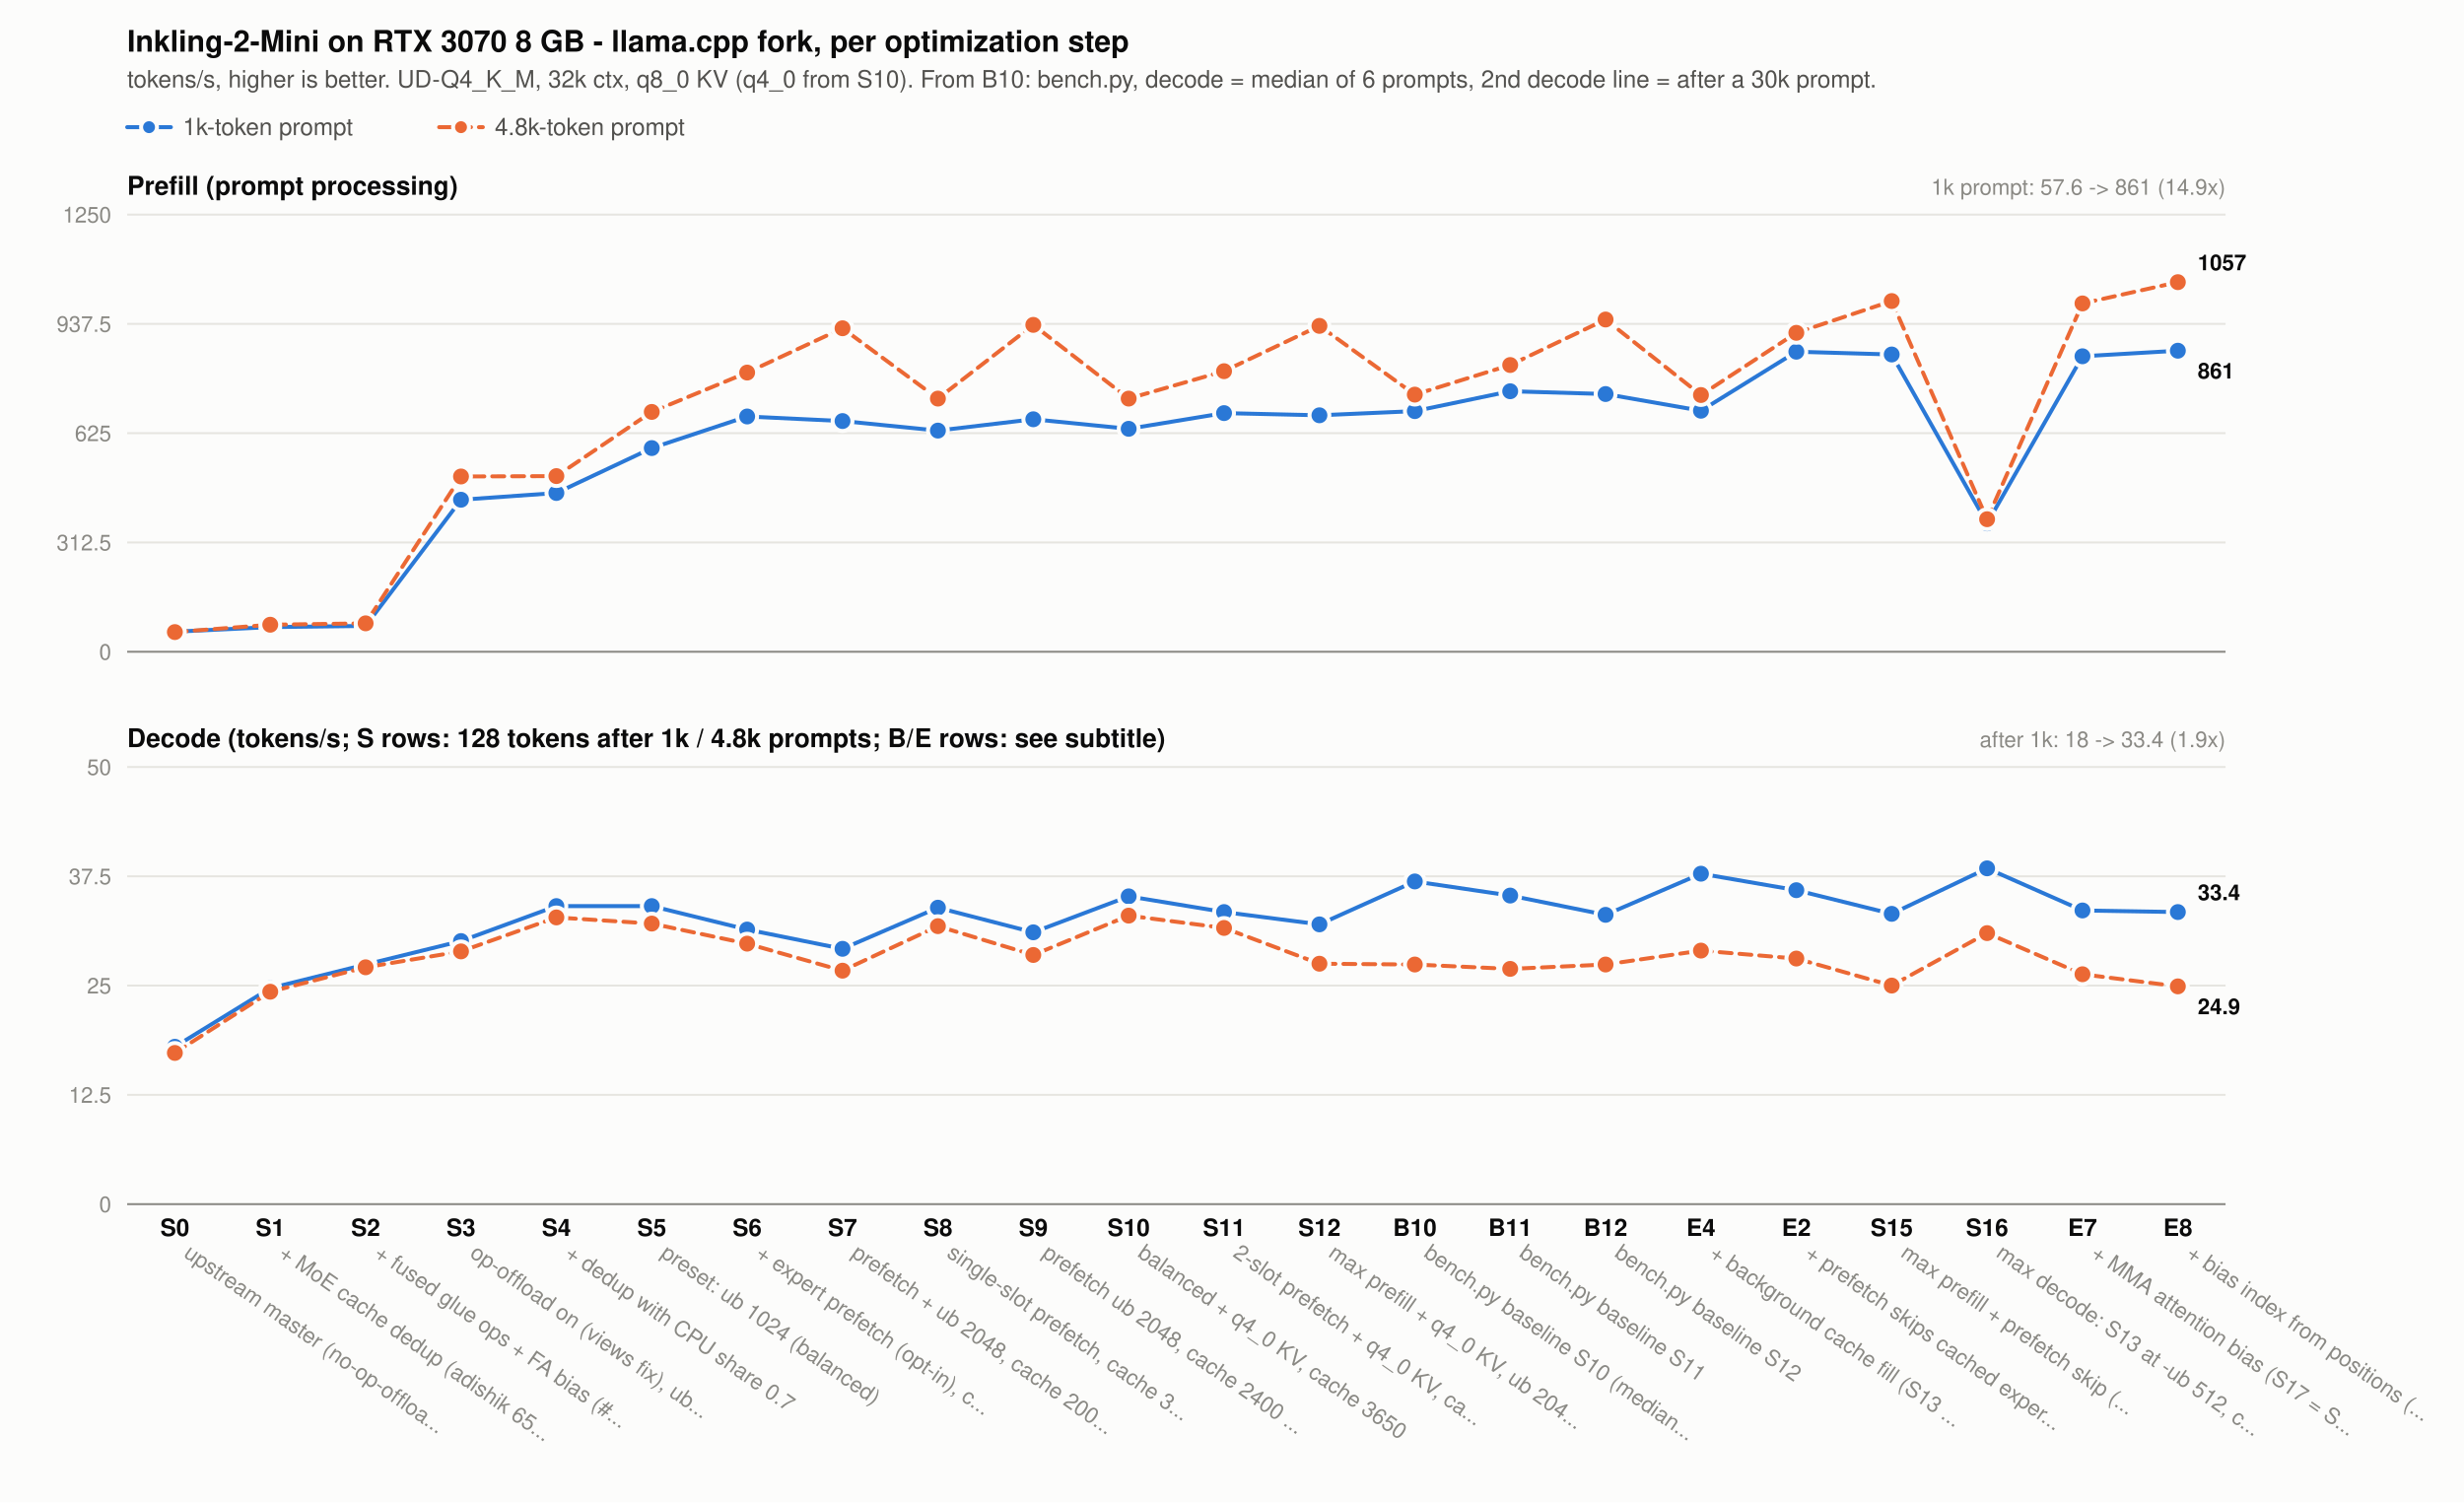
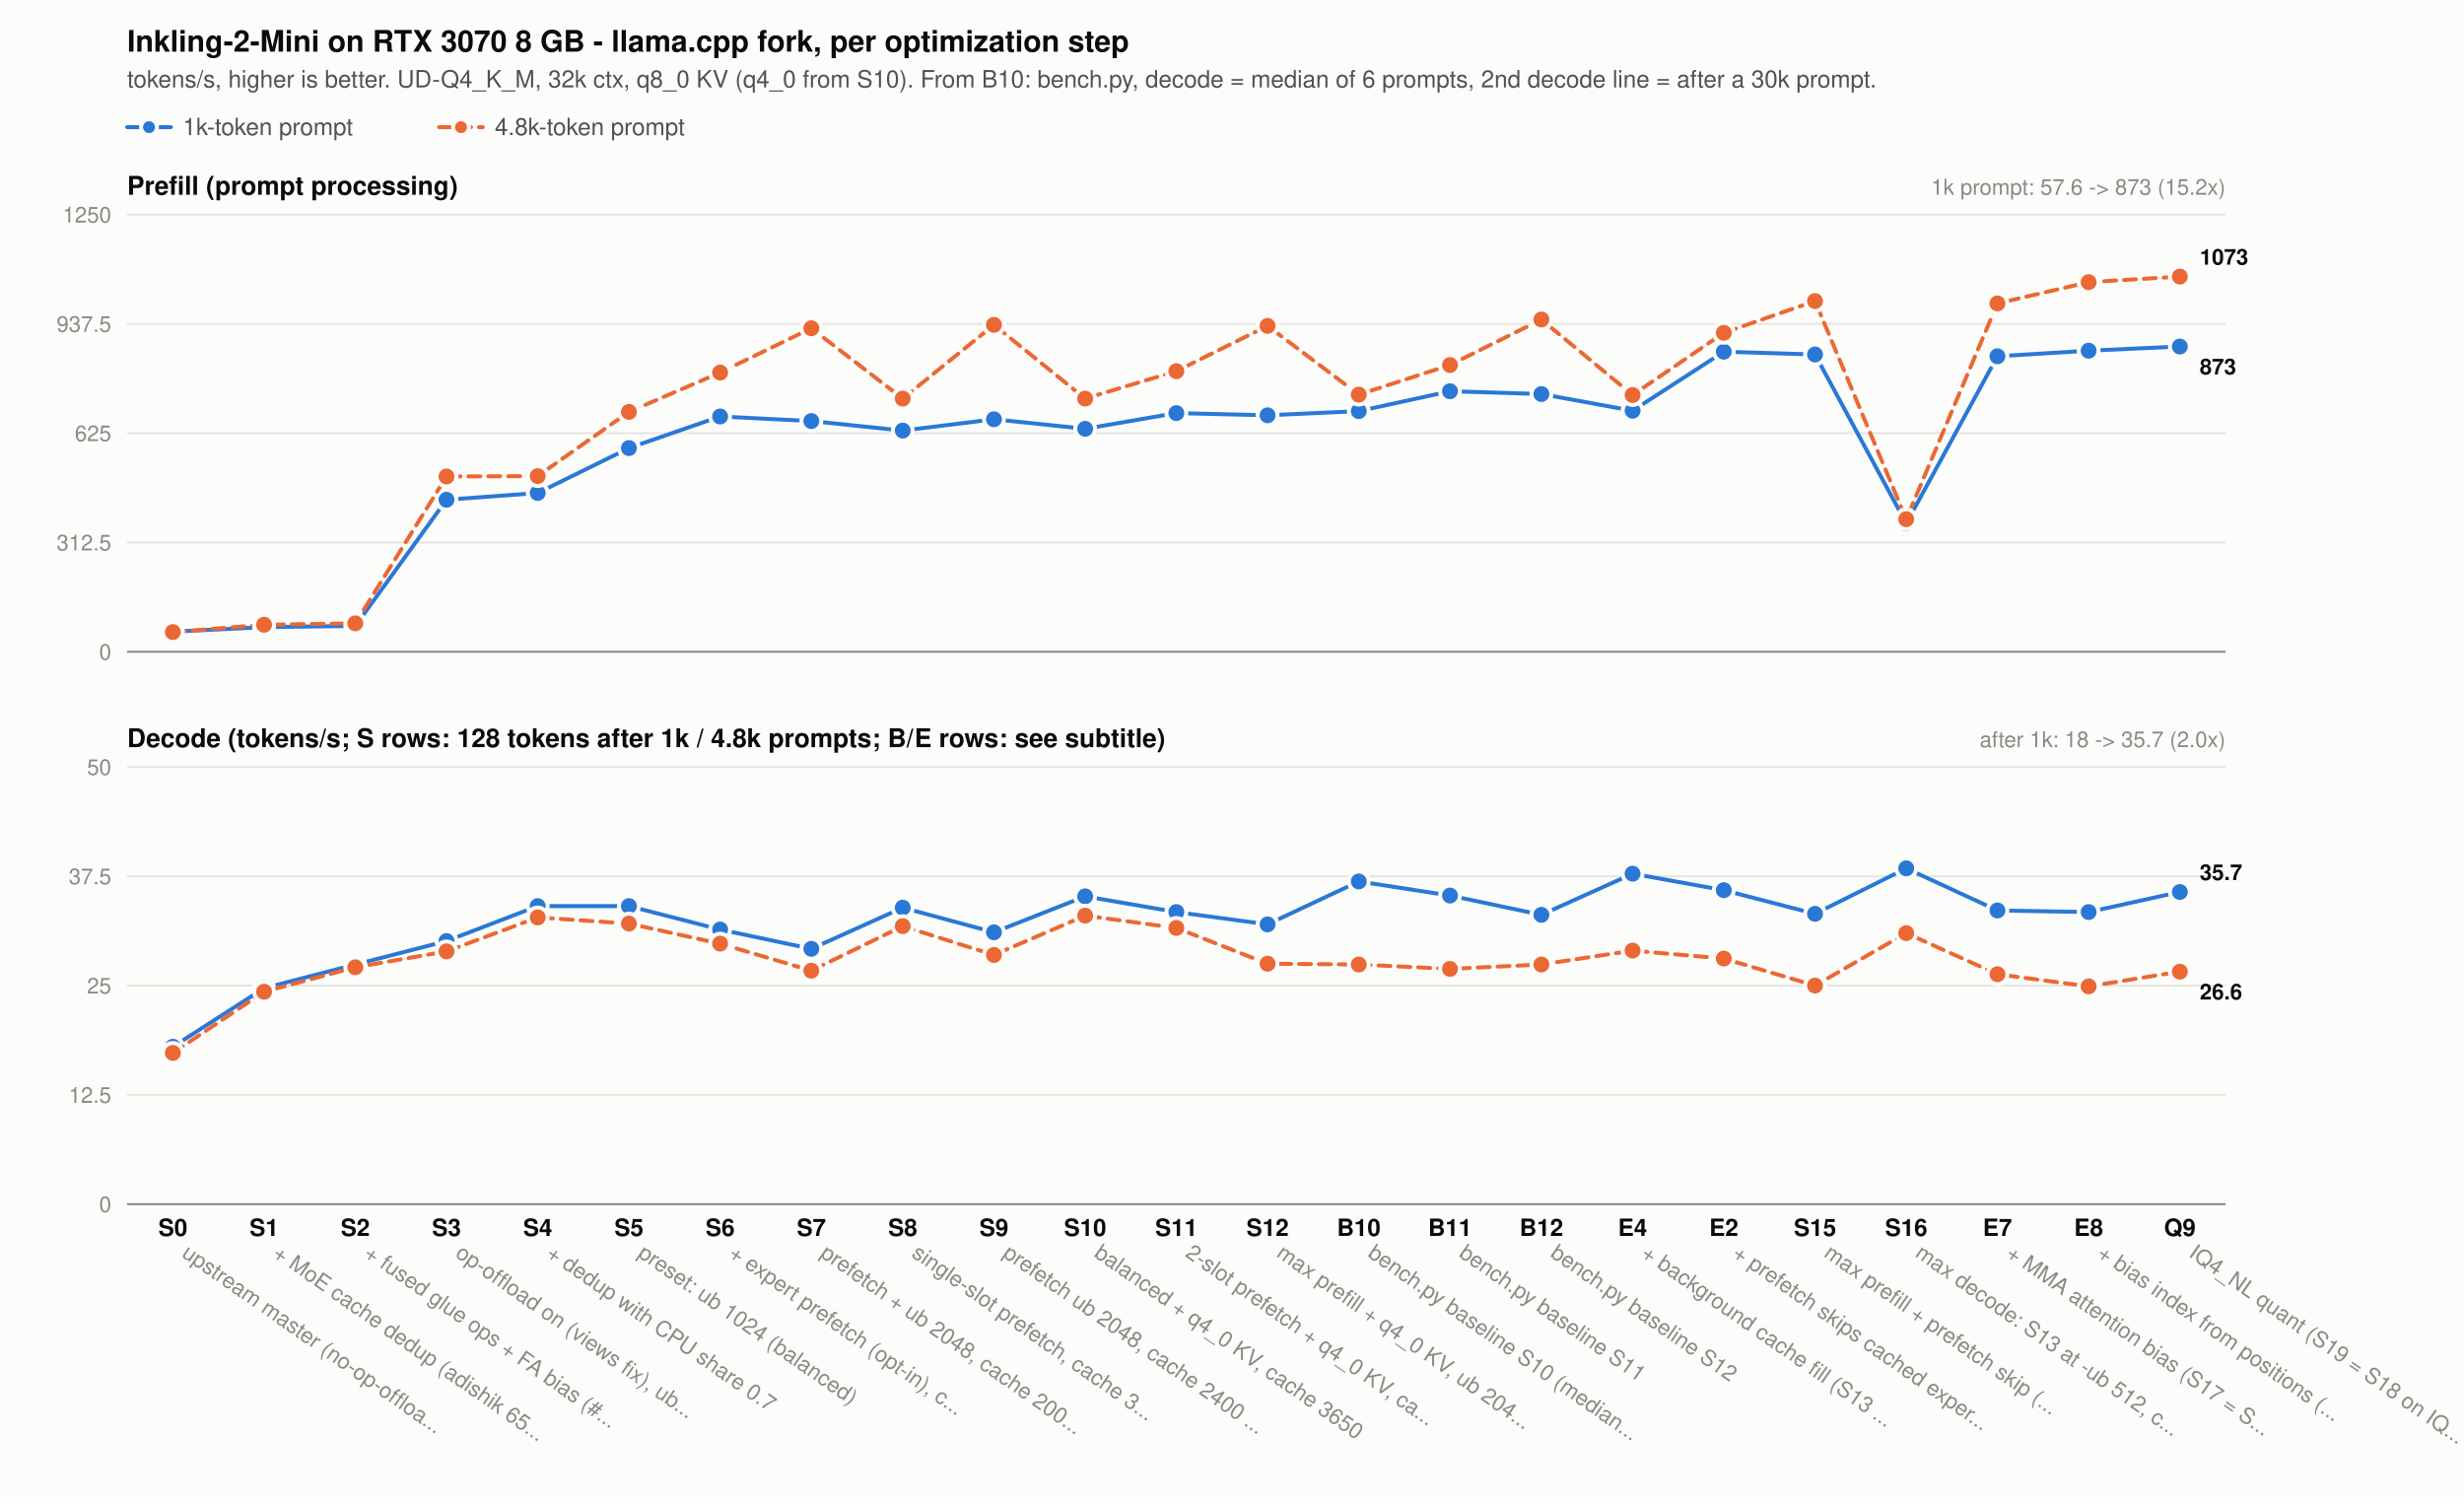
<svg xmlns="http://www.w3.org/2000/svg" viewBox="0 0 1240 756" width="1240" height="756" role="img" aria-label="Inkling-2-Mini prefill and decode speed per optimization step">
  <style>
.bg { fill: #fcfcfb; }
text { font-family: -apple-system, 'Segoe UI', Helvetica, Arial, sans-serif; fill: #52514e; font-size: 12px; }
.title { fill: #0b0b0b; font-size: 15px; font-weight: 600; }
.ptitle { fill: #0b0b0b; font-size: 13px; font-weight: 600; }
.tick { fill: #8a8984; font-size: 11px; }
.grid { stroke: #e6e5e0; stroke-width: 1; }
.base { stroke: #8a8984; stroke-width: 1; }
.l1 { stroke: #2a78d6; fill: none; stroke-width: 2; stroke-linejoin: round; stroke-linecap: round; }
.l2 { stroke: #eb6834; fill: none; stroke-width: 2; stroke-linejoin: round; stroke-linecap: round; stroke-dasharray: 6 4; }
.m1 { fill: #2a78d6; stroke: #fcfcfb; stroke-width: 2; }
.m2 { fill: #eb6834; stroke: #fcfcfb; stroke-width: 2; }
.val { fill: #0b0b0b; font-size: 11px; font-weight: 600; }
@media (prefers-color-scheme: dark) {
  .bg { fill: #1a1a19; }
  text { fill: #c3c2b7; }
  .title, .ptitle, .val { fill: #f0efec; }
  .tick { fill: #8f8e88; }
  .grid { stroke: #33332f; }
  .base { stroke: #8f8e88; }
  .l1 { stroke: #3987e5; } .l2 { stroke: #d95926; }
  .m1 { fill: #3987e5; stroke: #1a1a19; } .m2 { fill: #d95926; stroke: #1a1a19; }
}
</style>
  <rect class="bg" width="1240" height="756" />
  <text class="title" x="64" y="26">Inkling-2-Mini on RTX 3070 8 GB - llama.cpp fork, per optimization step</text>
  <text x="64" y="44">tokens/s, higher is better. UD-Q4_K_M, 32k ctx, q8_0 KV (q4_0 from S10). From B10: bench.py, decode = median of 6 prompts, 2nd decode line = after a 30k prompt.</text>
  <text class="ptitle" x="64" y="98">Prefill (prompt processing)</text>
  <line class="base" x1="64" x2="1120" y1="328.0" y2="328.0" />
  <text class="tick" x="56" y="332.0" text-anchor="end">0</text>
  <line class="grid" x1="64" x2="1120" y1="273.0" y2="273.0" />
  <text class="tick" x="56" y="277.0" text-anchor="end">312.5</text>
  <line class="grid" x1="64" x2="1120" y1="218.0" y2="218.0" />
  <text class="tick" x="56" y="222.0" text-anchor="end">625</text>
  <line class="grid" x1="64" x2="1120" y1="163.0" y2="163.0" />
  <text class="tick" x="56" y="167.0" text-anchor="end">937.5</text>
  <line class="grid" x1="64" x2="1120" y1="108.0" y2="108.0" />
  <text class="tick" x="56" y="112.0" text-anchor="end">1250</text>
-   <polyline class="l1" points="88.0,317.9 136.0,315.6 184.0,315.0 232.0,251.5 280.0,248.1 328.0,225.5 376.0,209.6 424.0,211.9 472.0,216.7 520.0,211.0 568.0,215.8 616.0,207.9 664.0,209.0 712.0,206.9 760.0,196.9 808.0,198.3 856.0,206.7 904.0,177.0 952.0,178.4 1000.0,263.4 1048.0,179.3 1096.0,176.5" />
-   <circle class="m1" cx="88.0" cy="317.9" r="5" />
-   <circle class="m1" cx="136.0" cy="315.6" r="5" />
-   <circle class="m1" cx="184.0" cy="315.0" r="5" />
-   <circle class="m1" cx="232.0" cy="251.5" r="5" />
-   <circle class="m1" cx="280.0" cy="248.1" r="5" />
-   <circle class="m1" cx="328.0" cy="225.5" r="5" />
-   <circle class="m1" cx="376.0" cy="209.6" r="5" />
-   <circle class="m1" cx="424.0" cy="211.9" r="5" />
-   <circle class="m1" cx="472.0" cy="216.7" r="5" />
-   <circle class="m1" cx="520.0" cy="211.0" r="5" />
-   <circle class="m1" cx="568.0" cy="215.8" r="5" />
-   <circle class="m1" cx="616.0" cy="207.9" r="5" />
-   <circle class="m1" cx="664.0" cy="209.0" r="5" />
-   <circle class="m1" cx="712.0" cy="206.9" r="5" />
-   <circle class="m1" cx="760.0" cy="196.9" r="5" />
-   <circle class="m1" cx="808.0" cy="198.3" r="5" />
-   <circle class="m1" cx="856.0" cy="206.7" r="5" />
-   <circle class="m1" cx="904.0" cy="177.0" r="5" />
-   <circle class="m1" cx="952.0" cy="178.4" r="5" />
-   <circle class="m1" cx="1000.0" cy="263.4" r="5" />
-   <circle class="m1" cx="1048.0" cy="179.3" r="5" />
-   <circle class="m1" cx="1096.0" cy="176.5" r="5" />
-   <text class="val" x="1106.0" y="190.5">861</text>
-   <polyline class="l2" points="88.0,318.1 136.0,314.4 184.0,313.7 232.0,239.8 280.0,239.6 328.0,207.3 376.0,187.5 424.0,165.2 472.0,200.6 520.0,163.5 568.0,200.6 616.0,186.8 664.0,164.0 712.0,198.6 760.0,183.7 808.0,160.8 856.0,198.8 904.0,167.5 952.0,151.5 1000.0,261.3 1048.0,152.7 1096.0,142.0" />
-   <circle class="m2" cx="88.0" cy="318.1" r="5" />
-   <circle class="m2" cx="136.0" cy="314.4" r="5" />
-   <circle class="m2" cx="184.0" cy="313.7" r="5" />
-   <circle class="m2" cx="232.0" cy="239.8" r="5" />
-   <circle class="m2" cx="280.0" cy="239.6" r="5" />
-   <circle class="m2" cx="328.0" cy="207.3" r="5" />
-   <circle class="m2" cx="376.0" cy="187.5" r="5" />
-   <circle class="m2" cx="424.0" cy="165.2" r="5" />
-   <circle class="m2" cx="472.0" cy="200.6" r="5" />
-   <circle class="m2" cx="520.0" cy="163.5" r="5" />
-   <circle class="m2" cx="568.0" cy="200.6" r="5" />
-   <circle class="m2" cx="616.0" cy="186.8" r="5" />
-   <circle class="m2" cx="664.0" cy="164.0" r="5" />
-   <circle class="m2" cx="712.0" cy="198.6" r="5" />
-   <circle class="m2" cx="760.0" cy="183.7" r="5" />
-   <circle class="m2" cx="808.0" cy="160.8" r="5" />
-   <circle class="m2" cx="856.0" cy="198.8" r="5" />
-   <circle class="m2" cx="904.0" cy="167.5" r="5" />
-   <circle class="m2" cx="952.0" cy="151.5" r="5" />
-   <circle class="m2" cx="1000.0" cy="261.3" r="5" />
-   <circle class="m2" cx="1048.0" cy="152.7" r="5" />
-   <circle class="m2" cx="1096.0" cy="142.0" r="5" />
-   <text class="val" x="1106.0" y="136.0">1057</text>
-   <text class="tick" x="1120" y="98" text-anchor="end">1k prompt: 57.6 -&gt; 861 (14.9x)</text>
+   <polyline class="l1" points="87.0,317.9 132.9,315.6 178.8,315.0 224.7,251.5 270.6,248.1 316.5,225.5 362.4,209.6 408.3,211.9 454.3,216.7 500.2,211.0 546.1,215.8 592.0,207.9 637.9,209.0 683.8,206.9 729.7,196.9 775.7,198.3 821.6,206.7 867.5,177.0 913.4,178.4 959.3,263.4 1005.2,179.3 1051.1,176.5 1097.0,174.4" />
+   <circle class="m1" cx="87.0" cy="317.9" r="5" />
+   <circle class="m1" cx="132.9" cy="315.6" r="5" />
+   <circle class="m1" cx="178.8" cy="315.0" r="5" />
+   <circle class="m1" cx="224.7" cy="251.5" r="5" />
+   <circle class="m1" cx="270.6" cy="248.1" r="5" />
+   <circle class="m1" cx="316.5" cy="225.5" r="5" />
+   <circle class="m1" cx="362.4" cy="209.6" r="5" />
+   <circle class="m1" cx="408.3" cy="211.9" r="5" />
+   <circle class="m1" cx="454.3" cy="216.7" r="5" />
+   <circle class="m1" cx="500.2" cy="211.0" r="5" />
+   <circle class="m1" cx="546.1" cy="215.8" r="5" />
+   <circle class="m1" cx="592.0" cy="207.9" r="5" />
+   <circle class="m1" cx="637.9" cy="209.0" r="5" />
+   <circle class="m1" cx="683.8" cy="206.9" r="5" />
+   <circle class="m1" cx="729.7" cy="196.9" r="5" />
+   <circle class="m1" cx="775.7" cy="198.3" r="5" />
+   <circle class="m1" cx="821.6" cy="206.7" r="5" />
+   <circle class="m1" cx="867.5" cy="177.0" r="5" />
+   <circle class="m1" cx="913.4" cy="178.4" r="5" />
+   <circle class="m1" cx="959.3" cy="263.4" r="5" />
+   <circle class="m1" cx="1005.2" cy="179.3" r="5" />
+   <circle class="m1" cx="1051.1" cy="176.5" r="5" />
+   <circle class="m1" cx="1097.0" cy="174.4" r="5" />
+   <text class="val" x="1107.0" y="188.4">873</text>
+   <polyline class="l2" points="87.0,318.1 132.9,314.4 178.8,313.7 224.7,239.8 270.6,239.6 316.5,207.3 362.4,187.5 408.3,165.2 454.3,200.6 500.2,163.5 546.1,200.6 592.0,186.8 637.9,164.0 683.8,198.6 729.7,183.7 775.7,160.8 821.6,198.8 867.5,167.5 913.4,151.5 959.3,261.3 1005.2,152.7 1051.1,142.0 1097.0,139.2" />
+   <circle class="m2" cx="87.0" cy="318.1" r="5" />
+   <circle class="m2" cx="132.9" cy="314.4" r="5" />
+   <circle class="m2" cx="178.8" cy="313.7" r="5" />
+   <circle class="m2" cx="224.7" cy="239.8" r="5" />
+   <circle class="m2" cx="270.6" cy="239.6" r="5" />
+   <circle class="m2" cx="316.5" cy="207.3" r="5" />
+   <circle class="m2" cx="362.4" cy="187.5" r="5" />
+   <circle class="m2" cx="408.3" cy="165.2" r="5" />
+   <circle class="m2" cx="454.3" cy="200.6" r="5" />
+   <circle class="m2" cx="500.2" cy="163.5" r="5" />
+   <circle class="m2" cx="546.1" cy="200.6" r="5" />
+   <circle class="m2" cx="592.0" cy="186.8" r="5" />
+   <circle class="m2" cx="637.9" cy="164.0" r="5" />
+   <circle class="m2" cx="683.8" cy="198.6" r="5" />
+   <circle class="m2" cx="729.7" cy="183.7" r="5" />
+   <circle class="m2" cx="775.7" cy="160.8" r="5" />
+   <circle class="m2" cx="821.6" cy="198.8" r="5" />
+   <circle class="m2" cx="867.5" cy="167.5" r="5" />
+   <circle class="m2" cx="913.4" cy="151.5" r="5" />
+   <circle class="m2" cx="959.3" cy="261.3" r="5" />
+   <circle class="m2" cx="1005.2" cy="152.7" r="5" />
+   <circle class="m2" cx="1051.1" cy="142.0" r="5" />
+   <circle class="m2" cx="1097.0" cy="139.2" r="5" />
+   <text class="val" x="1107.0" y="133.2">1073</text>
+   <text class="tick" x="1120" y="98" text-anchor="end">1k prompt: 57.6 -&gt; 873 (15.2x)</text>
  <text class="ptitle" x="64" y="376">Decode (tokens/s; S rows: 128 tokens after 1k / 4.8k prompts; B/E rows: see subtitle)</text>
  <line class="base" x1="64" x2="1120" y1="606.0" y2="606.0" />
  <text class="tick" x="56" y="610.0" text-anchor="end">0</text>
  <line class="grid" x1="64" x2="1120" y1="551.0" y2="551.0" />
  <text class="tick" x="56" y="555.0" text-anchor="end">12.5</text>
  <line class="grid" x1="64" x2="1120" y1="496.0" y2="496.0" />
  <text class="tick" x="56" y="500.0" text-anchor="end">25</text>
  <line class="grid" x1="64" x2="1120" y1="441.0" y2="441.0" />
  <text class="tick" x="56" y="445.0" text-anchor="end">37.5</text>
  <line class="grid" x1="64" x2="1120" y1="386.0" y2="386.0" />
  <text class="tick" x="56" y="390.0" text-anchor="end">50</text>
-   <polyline class="l1" points="88.0,526.8 136.0,497.3 184.0,485.4 232.0,473.6 280.0,456.0 328.0,456.0 376.0,467.8 424.0,477.5 472.0,456.8 520.0,469.2 568.0,451.1 616.0,459.0 664.0,465.2 712.0,443.6 760.0,450.7 808.0,460.4 856.0,439.7 904.0,448.0 952.0,459.9 1000.0,437.0 1048.0,458.2 1096.0,459.0" />
-   <circle class="m1" cx="88.0" cy="526.8" r="5" />
-   <circle class="m1" cx="136.0" cy="497.3" r="5" />
-   <circle class="m1" cx="184.0" cy="485.4" r="5" />
-   <circle class="m1" cx="232.0" cy="473.6" r="5" />
-   <circle class="m1" cx="280.0" cy="456.0" r="5" />
-   <circle class="m1" cx="328.0" cy="456.0" r="5" />
-   <circle class="m1" cx="376.0" cy="467.8" r="5" />
-   <circle class="m1" cx="424.0" cy="477.5" r="5" />
-   <circle class="m1" cx="472.0" cy="456.8" r="5" />
-   <circle class="m1" cx="520.0" cy="469.2" r="5" />
-   <circle class="m1" cx="568.0" cy="451.1" r="5" />
-   <circle class="m1" cx="616.0" cy="459.0" r="5" />
-   <circle class="m1" cx="664.0" cy="465.2" r="5" />
-   <circle class="m1" cx="712.0" cy="443.6" r="5" />
-   <circle class="m1" cx="760.0" cy="450.7" r="5" />
-   <circle class="m1" cx="808.0" cy="460.4" r="5" />
-   <circle class="m1" cx="856.0" cy="439.7" r="5" />
-   <circle class="m1" cx="904.0" cy="448.0" r="5" />
-   <circle class="m1" cx="952.0" cy="459.9" r="5" />
-   <circle class="m1" cx="1000.0" cy="437.0" r="5" />
-   <circle class="m1" cx="1048.0" cy="458.2" r="5" />
-   <circle class="m1" cx="1096.0" cy="459.0" r="5" />
-   <text class="val" x="1106.0" y="453.0">33.4</text>
-   <polyline class="l2" points="88.0,529.9 136.0,499.1 184.0,486.8 232.0,478.8 280.0,461.7 328.0,464.8 376.0,474.9 424.0,488.5 472.0,466.1 520.0,480.6 568.0,460.8 616.0,467.0 664.0,485.0 712.0,485.4 760.0,487.6 808.0,485.4 856.0,478.4 904.0,482.4 952.0,496.0 1000.0,469.6 1048.0,490.3 1096.0,496.4" />
-   <circle class="m2" cx="88.0" cy="529.9" r="5" />
-   <circle class="m2" cx="136.0" cy="499.1" r="5" />
-   <circle class="m2" cx="184.0" cy="486.8" r="5" />
-   <circle class="m2" cx="232.0" cy="478.8" r="5" />
-   <circle class="m2" cx="280.0" cy="461.7" r="5" />
-   <circle class="m2" cx="328.0" cy="464.8" r="5" />
-   <circle class="m2" cx="376.0" cy="474.9" r="5" />
-   <circle class="m2" cx="424.0" cy="488.5" r="5" />
-   <circle class="m2" cx="472.0" cy="466.1" r="5" />
-   <circle class="m2" cx="520.0" cy="480.6" r="5" />
-   <circle class="m2" cx="568.0" cy="460.8" r="5" />
-   <circle class="m2" cx="616.0" cy="467.0" r="5" />
-   <circle class="m2" cx="664.0" cy="485.0" r="5" />
-   <circle class="m2" cx="712.0" cy="485.4" r="5" />
-   <circle class="m2" cx="760.0" cy="487.6" r="5" />
-   <circle class="m2" cx="808.0" cy="485.4" r="5" />
-   <circle class="m2" cx="856.0" cy="478.4" r="5" />
-   <circle class="m2" cx="904.0" cy="482.4" r="5" />
-   <circle class="m2" cx="952.0" cy="496.0" r="5" />
-   <circle class="m2" cx="1000.0" cy="469.6" r="5" />
-   <circle class="m2" cx="1048.0" cy="490.3" r="5" />
-   <circle class="m2" cx="1096.0" cy="496.4" r="5" />
-   <text class="val" x="1106.0" y="510.4">24.9</text>
-   <text class="tick" x="1120" y="376" text-anchor="end">after 1k: 18 -&gt; 33.4 (1.9x)</text>
-   <text class="ptitle" x="88.0" y="622" text-anchor="middle" style="font-size:12px">S0</text>
-   <text class="tick" transform="translate(92.0,632) rotate(35)" text-anchor="start">upstream master (no-op-offloa...</text>
-   <text class="ptitle" x="136.0" y="622" text-anchor="middle" style="font-size:12px">S1</text>
-   <text class="tick" transform="translate(140.0,632) rotate(35)" text-anchor="start">+ MoE cache dedup (adishik 65...</text>
-   <text class="ptitle" x="184.0" y="622" text-anchor="middle" style="font-size:12px">S2</text>
-   <text class="tick" transform="translate(188.0,632) rotate(35)" text-anchor="start">+ fused glue ops + FA bias (#...</text>
-   <text class="ptitle" x="232.0" y="622" text-anchor="middle" style="font-size:12px">S3</text>
-   <text class="tick" transform="translate(236.0,632) rotate(35)" text-anchor="start">op-offload on (views fix), ub...</text>
-   <text class="ptitle" x="280.0" y="622" text-anchor="middle" style="font-size:12px">S4</text>
-   <text class="tick" transform="translate(284.0,632) rotate(35)" text-anchor="start">+ dedup with CPU share 0.7</text>
-   <text class="ptitle" x="328.0" y="622" text-anchor="middle" style="font-size:12px">S5</text>
-   <text class="tick" transform="translate(332.0,632) rotate(35)" text-anchor="start">preset: ub 1024 (balanced)</text>
-   <text class="ptitle" x="376.0" y="622" text-anchor="middle" style="font-size:12px">S6</text>
-   <text class="tick" transform="translate(380.0,632) rotate(35)" text-anchor="start">+ expert prefetch (opt-in), c...</text>
-   <text class="ptitle" x="424.0" y="622" text-anchor="middle" style="font-size:12px">S7</text>
-   <text class="tick" transform="translate(428.0,632) rotate(35)" text-anchor="start">prefetch + ub 2048, cache 200...</text>
-   <text class="ptitle" x="472.0" y="622" text-anchor="middle" style="font-size:12px">S8</text>
-   <text class="tick" transform="translate(476.0,632) rotate(35)" text-anchor="start">single-slot prefetch, cache 3...</text>
-   <text class="ptitle" x="520.0" y="622" text-anchor="middle" style="font-size:12px">S9</text>
-   <text class="tick" transform="translate(524.0,632) rotate(35)" text-anchor="start">prefetch ub 2048, cache 2400 ...</text>
-   <text class="ptitle" x="568.0" y="622" text-anchor="middle" style="font-size:12px">S10</text>
-   <text class="tick" transform="translate(572.0,632) rotate(35)" text-anchor="start">balanced + q4_0 KV, cache 3650</text>
-   <text class="ptitle" x="616.0" y="622" text-anchor="middle" style="font-size:12px">S11</text>
-   <text class="tick" transform="translate(620.0,632) rotate(35)" text-anchor="start">2-slot prefetch + q4_0 KV, ca...</text>
-   <text class="ptitle" x="664.0" y="622" text-anchor="middle" style="font-size:12px">S12</text>
-   <text class="tick" transform="translate(668.0,632) rotate(35)" text-anchor="start">max prefill + q4_0 KV, ub 204...</text>
-   <text class="ptitle" x="712.0" y="622" text-anchor="middle" style="font-size:12px">B10</text>
-   <text class="tick" transform="translate(716.0,632) rotate(35)" text-anchor="start">bench.py baseline S10 (median...</text>
-   <text class="ptitle" x="760.0" y="622" text-anchor="middle" style="font-size:12px">B11</text>
-   <text class="tick" transform="translate(764.0,632) rotate(35)" text-anchor="start">bench.py baseline S11</text>
-   <text class="ptitle" x="808.0" y="622" text-anchor="middle" style="font-size:12px">B12</text>
-   <text class="tick" transform="translate(812.0,632) rotate(35)" text-anchor="start">bench.py baseline S12</text>
-   <text class="ptitle" x="856.0" y="622" text-anchor="middle" style="font-size:12px">E4</text>
-   <text class="tick" transform="translate(860.0,632) rotate(35)" text-anchor="start">+ background cache fill (S13 ...</text>
-   <text class="ptitle" x="904.0" y="622" text-anchor="middle" style="font-size:12px">E2</text>
-   <text class="tick" transform="translate(908.0,632) rotate(35)" text-anchor="start">+ prefetch skips cached exper...</text>
-   <text class="ptitle" x="952.0" y="622" text-anchor="middle" style="font-size:12px">S15</text>
-   <text class="tick" transform="translate(956.0,632) rotate(35)" text-anchor="start">max prefill + prefetch skip (...</text>
-   <text class="ptitle" x="1000.0" y="622" text-anchor="middle" style="font-size:12px">S16</text>
-   <text class="tick" transform="translate(1004.0,632) rotate(35)" text-anchor="start">max decode: S13 at -ub 512, c...</text>
-   <text class="ptitle" x="1048.0" y="622" text-anchor="middle" style="font-size:12px">E7</text>
-   <text class="tick" transform="translate(1052.0,632) rotate(35)" text-anchor="start">+ MMA attention bias (S17 = S...</text>
-   <text class="ptitle" x="1096.0" y="622" text-anchor="middle" style="font-size:12px">E8</text>
-   <text class="tick" transform="translate(1100.0,632) rotate(35)" text-anchor="start">+ bias index from positions (...</text>
+   <polyline class="l1" points="87.0,526.8 132.9,497.3 178.8,485.4 224.7,473.6 270.6,456.0 316.5,456.0 362.4,467.8 408.3,477.5 454.3,456.8 500.2,469.2 546.1,451.1 592.0,459.0 637.9,465.2 683.8,443.6 729.7,450.7 775.7,460.4 821.6,439.7 867.5,448.0 913.4,459.9 959.3,437.0 1005.2,458.2 1051.1,459.0 1097.0,448.9" />
+   <circle class="m1" cx="87.0" cy="526.8" r="5" />
+   <circle class="m1" cx="132.9" cy="497.3" r="5" />
+   <circle class="m1" cx="178.8" cy="485.4" r="5" />
+   <circle class="m1" cx="224.7" cy="473.6" r="5" />
+   <circle class="m1" cx="270.6" cy="456.0" r="5" />
+   <circle class="m1" cx="316.5" cy="456.0" r="5" />
+   <circle class="m1" cx="362.4" cy="467.8" r="5" />
+   <circle class="m1" cx="408.3" cy="477.5" r="5" />
+   <circle class="m1" cx="454.3" cy="456.8" r="5" />
+   <circle class="m1" cx="500.2" cy="469.2" r="5" />
+   <circle class="m1" cx="546.1" cy="451.1" r="5" />
+   <circle class="m1" cx="592.0" cy="459.0" r="5" />
+   <circle class="m1" cx="637.9" cy="465.2" r="5" />
+   <circle class="m1" cx="683.8" cy="443.6" r="5" />
+   <circle class="m1" cx="729.7" cy="450.7" r="5" />
+   <circle class="m1" cx="775.7" cy="460.4" r="5" />
+   <circle class="m1" cx="821.6" cy="439.7" r="5" />
+   <circle class="m1" cx="867.5" cy="448.0" r="5" />
+   <circle class="m1" cx="913.4" cy="459.9" r="5" />
+   <circle class="m1" cx="959.3" cy="437.0" r="5" />
+   <circle class="m1" cx="1005.2" cy="458.2" r="5" />
+   <circle class="m1" cx="1051.1" cy="459.0" r="5" />
+   <circle class="m1" cx="1097.0" cy="448.9" r="5" />
+   <text class="val" x="1107.0" y="442.9">35.7</text>
+   <polyline class="l2" points="87.0,529.9 132.9,499.1 178.8,486.8 224.7,478.8 270.6,461.7 316.5,464.8 362.4,474.9 408.3,488.5 454.3,466.1 500.2,480.6 546.1,460.8 592.0,467.0 637.9,485.0 683.8,485.4 729.7,487.6 775.7,485.4 821.6,478.4 867.5,482.4 913.4,496.0 959.3,469.6 1005.2,490.3 1051.1,496.4 1097.0,489.0" />
+   <circle class="m2" cx="87.0" cy="529.9" r="5" />
+   <circle class="m2" cx="132.9" cy="499.1" r="5" />
+   <circle class="m2" cx="178.8" cy="486.8" r="5" />
+   <circle class="m2" cx="224.7" cy="478.8" r="5" />
+   <circle class="m2" cx="270.6" cy="461.7" r="5" />
+   <circle class="m2" cx="316.5" cy="464.8" r="5" />
+   <circle class="m2" cx="362.4" cy="474.9" r="5" />
+   <circle class="m2" cx="408.3" cy="488.5" r="5" />
+   <circle class="m2" cx="454.3" cy="466.1" r="5" />
+   <circle class="m2" cx="500.2" cy="480.6" r="5" />
+   <circle class="m2" cx="546.1" cy="460.8" r="5" />
+   <circle class="m2" cx="592.0" cy="467.0" r="5" />
+   <circle class="m2" cx="637.9" cy="485.0" r="5" />
+   <circle class="m2" cx="683.8" cy="485.4" r="5" />
+   <circle class="m2" cx="729.7" cy="487.6" r="5" />
+   <circle class="m2" cx="775.7" cy="485.4" r="5" />
+   <circle class="m2" cx="821.6" cy="478.4" r="5" />
+   <circle class="m2" cx="867.5" cy="482.4" r="5" />
+   <circle class="m2" cx="913.4" cy="496.0" r="5" />
+   <circle class="m2" cx="959.3" cy="469.6" r="5" />
+   <circle class="m2" cx="1005.2" cy="490.3" r="5" />
+   <circle class="m2" cx="1051.1" cy="496.4" r="5" />
+   <circle class="m2" cx="1097.0" cy="489.0" r="5" />
+   <text class="val" x="1107.0" y="503.0">26.6</text>
+   <text class="tick" x="1120" y="376" text-anchor="end">after 1k: 18 -&gt; 35.7 (2.0x)</text>
+   <text class="ptitle" x="87.0" y="622" text-anchor="middle" style="font-size:12px">S0</text>
+   <text class="tick" transform="translate(91.0,632) rotate(35)" text-anchor="start">upstream master (no-op-offloa...</text>
+   <text class="ptitle" x="132.9" y="622" text-anchor="middle" style="font-size:12px">S1</text>
+   <text class="tick" transform="translate(136.9,632) rotate(35)" text-anchor="start">+ MoE cache dedup (adishik 65...</text>
+   <text class="ptitle" x="178.8" y="622" text-anchor="middle" style="font-size:12px">S2</text>
+   <text class="tick" transform="translate(182.8,632) rotate(35)" text-anchor="start">+ fused glue ops + FA bias (#...</text>
+   <text class="ptitle" x="224.7" y="622" text-anchor="middle" style="font-size:12px">S3</text>
+   <text class="tick" transform="translate(228.7,632) rotate(35)" text-anchor="start">op-offload on (views fix), ub...</text>
+   <text class="ptitle" x="270.6" y="622" text-anchor="middle" style="font-size:12px">S4</text>
+   <text class="tick" transform="translate(274.6,632) rotate(35)" text-anchor="start">+ dedup with CPU share 0.7</text>
+   <text class="ptitle" x="316.5" y="622" text-anchor="middle" style="font-size:12px">S5</text>
+   <text class="tick" transform="translate(320.5,632) rotate(35)" text-anchor="start">preset: ub 1024 (balanced)</text>
+   <text class="ptitle" x="362.4" y="622" text-anchor="middle" style="font-size:12px">S6</text>
+   <text class="tick" transform="translate(366.4,632) rotate(35)" text-anchor="start">+ expert prefetch (opt-in), c...</text>
+   <text class="ptitle" x="408.3" y="622" text-anchor="middle" style="font-size:12px">S7</text>
+   <text class="tick" transform="translate(412.3,632) rotate(35)" text-anchor="start">prefetch + ub 2048, cache 200...</text>
+   <text class="ptitle" x="454.3" y="622" text-anchor="middle" style="font-size:12px">S8</text>
+   <text class="tick" transform="translate(458.3,632) rotate(35)" text-anchor="start">single-slot prefetch, cache 3...</text>
+   <text class="ptitle" x="500.2" y="622" text-anchor="middle" style="font-size:12px">S9</text>
+   <text class="tick" transform="translate(504.2,632) rotate(35)" text-anchor="start">prefetch ub 2048, cache 2400 ...</text>
+   <text class="ptitle" x="546.1" y="622" text-anchor="middle" style="font-size:12px">S10</text>
+   <text class="tick" transform="translate(550.1,632) rotate(35)" text-anchor="start">balanced + q4_0 KV, cache 3650</text>
+   <text class="ptitle" x="592.0" y="622" text-anchor="middle" style="font-size:12px">S11</text>
+   <text class="tick" transform="translate(596.0,632) rotate(35)" text-anchor="start">2-slot prefetch + q4_0 KV, ca...</text>
+   <text class="ptitle" x="637.9" y="622" text-anchor="middle" style="font-size:12px">S12</text>
+   <text class="tick" transform="translate(641.9,632) rotate(35)" text-anchor="start">max prefill + q4_0 KV, ub 204...</text>
+   <text class="ptitle" x="683.8" y="622" text-anchor="middle" style="font-size:12px">B10</text>
+   <text class="tick" transform="translate(687.8,632) rotate(35)" text-anchor="start">bench.py baseline S10 (median...</text>
+   <text class="ptitle" x="729.7" y="622" text-anchor="middle" style="font-size:12px">B11</text>
+   <text class="tick" transform="translate(733.7,632) rotate(35)" text-anchor="start">bench.py baseline S11</text>
+   <text class="ptitle" x="775.7" y="622" text-anchor="middle" style="font-size:12px">B12</text>
+   <text class="tick" transform="translate(779.7,632) rotate(35)" text-anchor="start">bench.py baseline S12</text>
+   <text class="ptitle" x="821.6" y="622" text-anchor="middle" style="font-size:12px">E4</text>
+   <text class="tick" transform="translate(825.6,632) rotate(35)" text-anchor="start">+ background cache fill (S13 ...</text>
+   <text class="ptitle" x="867.5" y="622" text-anchor="middle" style="font-size:12px">E2</text>
+   <text class="tick" transform="translate(871.5,632) rotate(35)" text-anchor="start">+ prefetch skips cached exper...</text>
+   <text class="ptitle" x="913.4" y="622" text-anchor="middle" style="font-size:12px">S15</text>
+   <text class="tick" transform="translate(917.4,632) rotate(35)" text-anchor="start">max prefill + prefetch skip (...</text>
+   <text class="ptitle" x="959.3" y="622" text-anchor="middle" style="font-size:12px">S16</text>
+   <text class="tick" transform="translate(963.3,632) rotate(35)" text-anchor="start">max decode: S13 at -ub 512, c...</text>
+   <text class="ptitle" x="1005.2" y="622" text-anchor="middle" style="font-size:12px">E7</text>
+   <text class="tick" transform="translate(1009.2,632) rotate(35)" text-anchor="start">+ MMA attention bias (S17 = S...</text>
+   <text class="ptitle" x="1051.1" y="622" text-anchor="middle" style="font-size:12px">E8</text>
+   <text class="tick" transform="translate(1055.1,632) rotate(35)" text-anchor="start">+ bias index from positions (...</text>
+   <text class="ptitle" x="1097.0" y="622" text-anchor="middle" style="font-size:12px">Q9</text>
+   <text class="tick" transform="translate(1101.0,632) rotate(35)" text-anchor="start">IQ4_NL quant (S19 = S18 on IQ...</text>
  <line class="l1" x1="64" x2="86" y1="64" y2="64" />
  <circle class="m1" cx="75" cy="64" r="4" />
  <text x="92" y="68">1k-token prompt</text>
  <line class="l2" x1="221" x2="243" y1="64" y2="64" />
  <circle class="m2" cx="232" cy="64" r="4" />
  <text x="249" y="68">4.8k-token prompt</text>
</svg>
